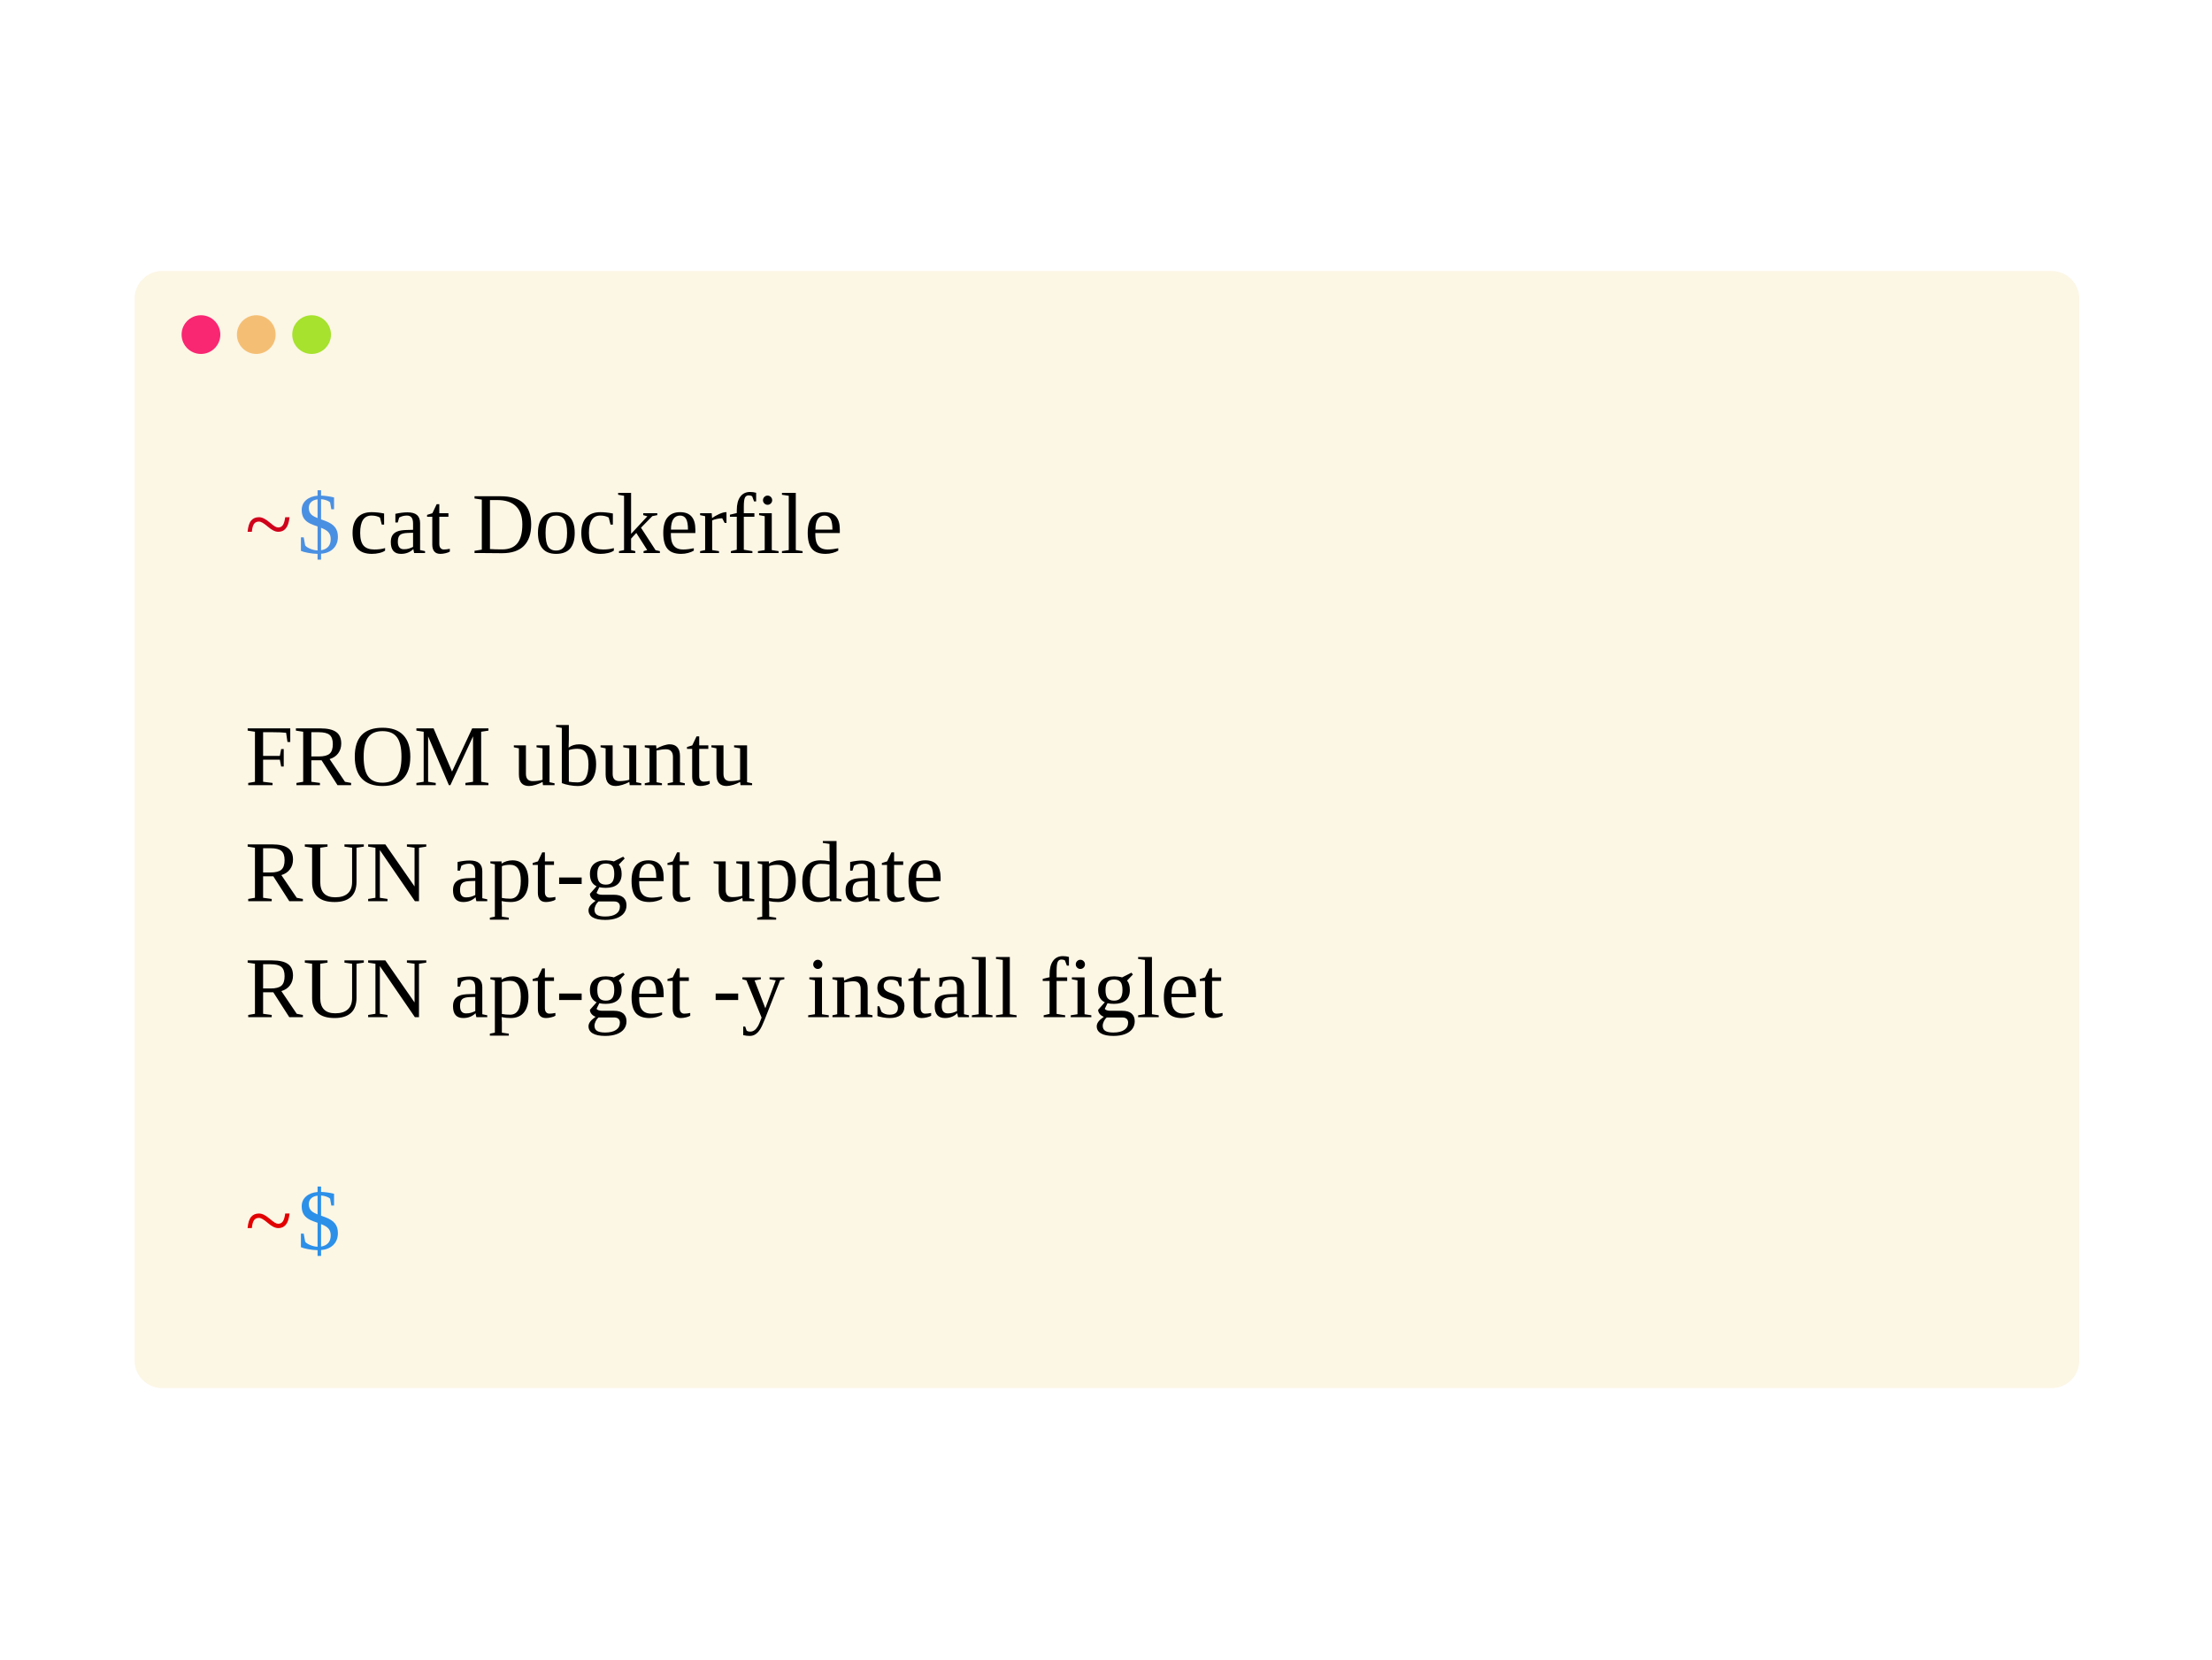
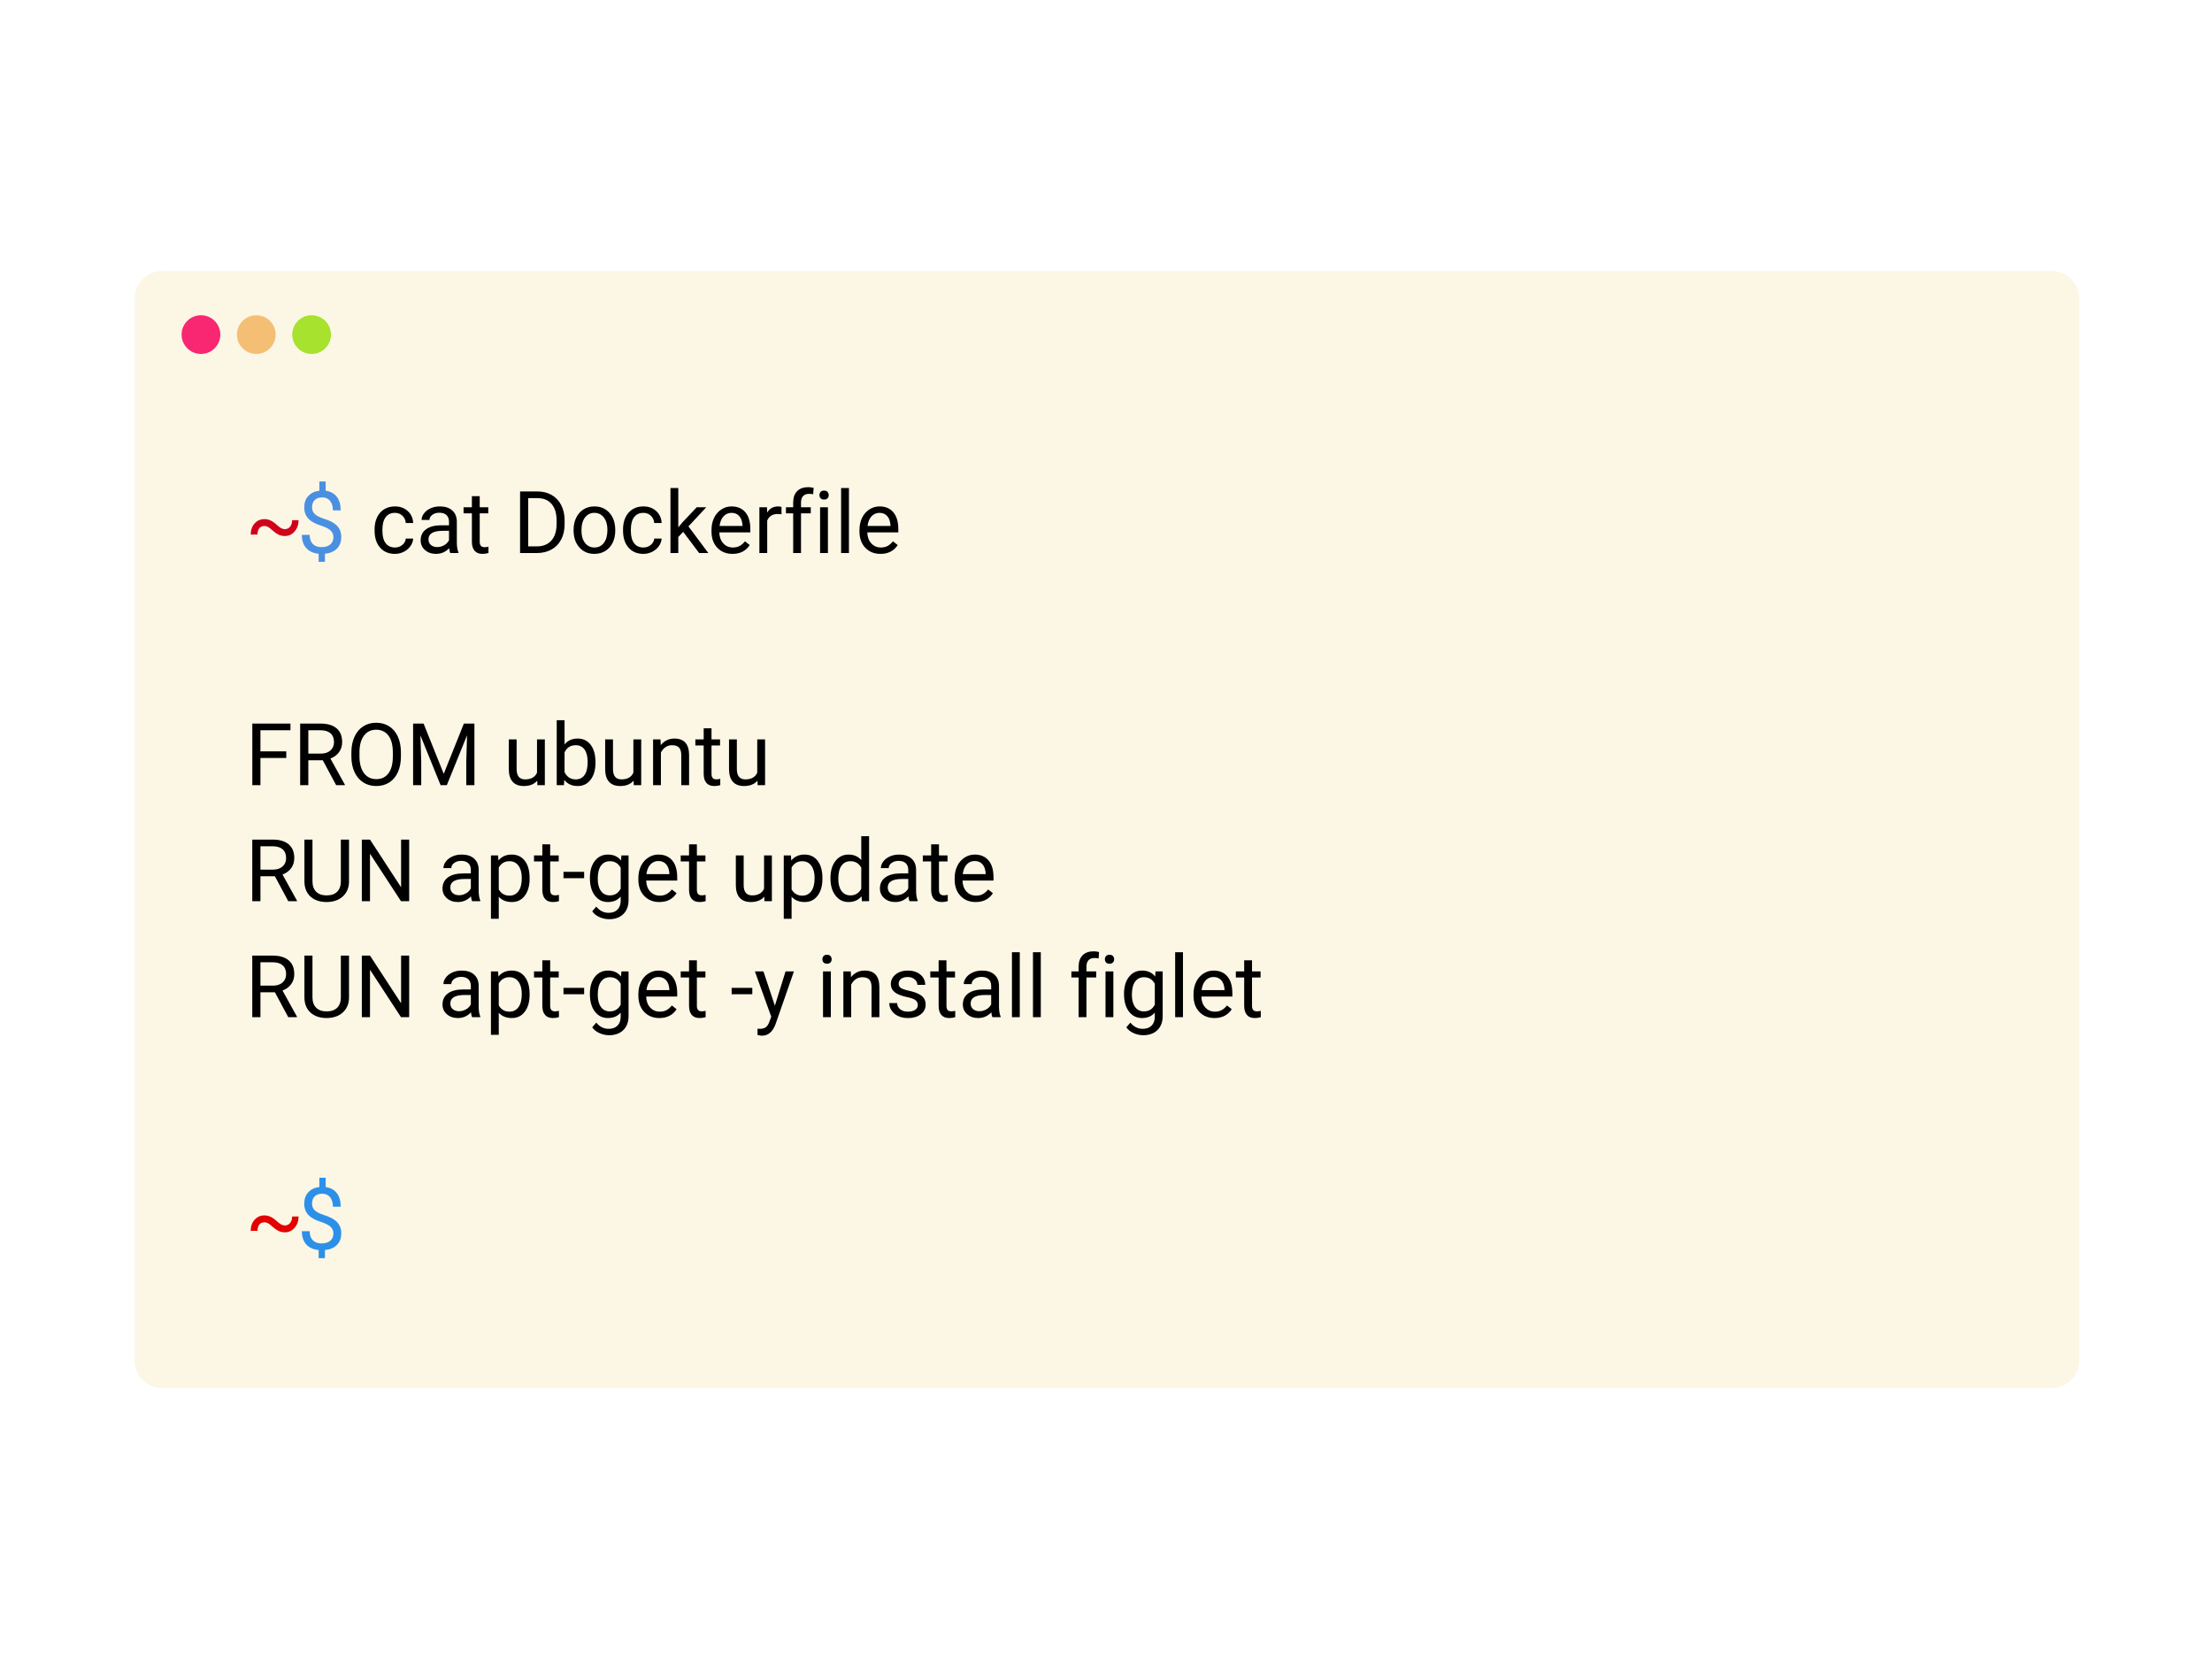
<svg xmlns="http://www.w3.org/2000/svg" viewBox="0 0 1200 900">
  <g fill="none" fill-rule="evenodd">
    <g fill-rule="nonzero" transform="translate(73 147)">
      <rect fill="#FCF6E5" width="1055" height="606" rx="15" />
      <ellipse fill="#F92672" cx="36.017" cy="34.5" rx="10.505" ry="10.5" />
      <ellipse fill="#F4BF75" cx="66.031" cy="34.5" rx="10.505" ry="10.5" />
      <ellipse fill="#A6E22E" cx="96.046" cy="34.5" rx="10.505" ry="10.5" />
    </g>
-     <text font-size="47.05" class="sans-serif">
-       <tspan x="133" y="300" fill="#D0021B">~</tspan>
-       <tspan x="161.235" y="300" fill="#4A90E2">$</tspan>
-       <tspan x="189.469" y="300" fill="#000"> cat Dockerfile</tspan>
-       <tspan x="133" y="425.928" fill="#000">FROM ubuntu</tspan>
-       <tspan x="133" y="488.857" fill="#000">RUN apt-get update</tspan>
-       <tspan x="133" y="551.785" fill="#000">RUN apt-get -y install figlet</tspan>
-       <tspan x="133" y="677.714" fill="#E20000">~</tspan>
-       <tspan x="161.235" y="677.714" fill="#2C90E9">$</tspan>
-     </text>
+     <g class="sans-serif" fill-rule="nonzero">
+       <path d="M158.474 282.191l3.51-.023q0 3.626-2.145 6.116-2.146 2.49-5.29 2.49-1.652 0-3.12-.608-1.47-.608-3.409-2.306-1.939-1.698-2.788-2.111-.85-.414-1.813-.414-1.79 0-2.754 1.228t-.964 3.385l-3.695.046q0-3.672 2.112-6.036 2.111-2.363 5.3-2.363 1.745 0 3.352.734 1.606.734 3.626 2.582 2.019 1.847 3.488 2.077l.665.046q1.744 0 2.835-1.331 1.09-1.331 1.09-3.512z" fill="#D0021B" />
+       <path d="M180.88 291.394q0-2.111-1.48-3.557-1.48-1.446-4.992-2.616-4.888-1.492-7.126-3.89-2.237-2.398-2.237-6.093 0-3.764 2.191-6.174 2.192-2.41 6.024-2.868v-5.026h3.42v5.049q3.855.528 6.001 3.236 2.146 2.708 2.146 7.412h-4.223q0-3.236-1.537-5.14-1.538-1.905-4.154-1.905-2.731 0-4.177 1.411-1.446 1.412-1.446 3.936 0 2.34 1.526 3.73 1.526 1.388 5.026 2.524 3.5 1.136 5.462 2.501 1.962 1.366 2.892 3.179.93 1.813.93 4.245 0 3.879-2.33 6.242-2.33 2.364-6.53 2.8v4.383h-3.396v-4.383q-4.268-.39-6.69-3.04-2.42-2.651-2.42-7.195h4.245q0 3.19 1.675 4.91 1.676 1.722 4.75 1.722 3.007 0 4.728-1.446 1.722-1.445 1.722-3.947z" fill="#4A90E2" />
+       <path d="M214.277 296.994q2.272 0 3.97-1.377 1.699-1.377 1.882-3.443h4.016q-.114 2.135-1.468 4.062-1.354 1.928-3.615 3.076-2.26 1.147-4.785 1.147-5.072 0-8.067-3.385-2.994-3.385-2.994-9.26v-.711q0-3.626 1.33-6.45 1.332-2.822 3.822-4.382 2.49-1.561 5.886-1.561 4.177 0 6.942 2.501 2.766 2.502 2.95 6.495h-4.017q-.183-2.41-1.824-3.959t-4.05-1.549q-3.237 0-5.015 2.33-1.779 2.329-1.779 6.735v.803q0 4.292 1.767 6.61 1.767 2.318 5.05 2.318zM248.701 300h-4.452q-.367-.734-.597-2.616-2.96 3.075-7.068 3.075-3.672 0-6.024-2.077-2.353-2.077-2.353-5.267 0-3.878 2.95-6.024 2.948-2.146 8.295-2.146h4.131v-1.95q0-2.226-1.33-3.546-1.332-1.32-3.925-1.32-2.272 0-3.81 1.148-1.537 1.147-1.537 2.777h-4.269q0-1.86 1.32-3.592 1.32-1.733 3.58-2.742 2.26-1.01 4.968-1.01 4.292 0 6.724 2.146 2.433 2.145 2.525 5.91v11.428q0 3.42.872 5.439V300zm-11.498-3.236q1.997 0 3.787-1.033 1.79-1.032 2.593-2.685v-5.094h-3.327q-7.803 0-7.803 4.567 0 1.996 1.33 3.12 1.332 1.125 3.42 1.125zM256 269.156h4.245v6.013h4.636v3.282h-4.636v15.399q0 1.491.62 2.237t2.111.746q.735 0 2.02-.275V300q-1.675.459-3.259.459-2.846 0-4.291-1.721Q256 297.017 256 293.85v-15.4h-4.521v-3.281h4.52v-6.013zM291.386 300h-9.248v-33.414h9.432q4.36 0 7.711 1.928 3.35 1.927 5.175 5.485 1.825 3.557 1.847 8.17v2.134q0 4.727-1.824 8.284-1.824 3.558-5.21 5.462-3.384 1.905-7.883 1.951zm.299-29.788h-5.14v26.185h4.635q5.095 0 7.929-3.167 2.834-3.167 2.834-9.02v-1.95q0-5.691-2.673-8.847-2.674-3.155-7.585-3.201zm19.484 17.441v-.298q0-3.649 1.434-6.563 1.434-2.915 3.993-4.499 2.559-1.583 5.84-1.583 5.073 0 8.205 3.511 3.133 3.511 3.133 9.34v.299q0 3.626-1.389 6.506-1.388 2.88-3.97 4.487-2.582 1.606-5.932 1.606-5.05 0-8.182-3.511-3.132-3.511-3.132-9.295zm4.268.207q0 4.13 1.917 6.632 1.916 2.502 5.129 2.502 3.236 0 5.14-2.536 1.905-2.536 1.905-7.103 0-4.085-1.94-6.62-1.938-2.537-5.151-2.537-3.144 0-5.072 2.502-1.928 2.501-1.928 7.16zm33.62 9.134q2.273 0 3.971-1.377t1.882-3.443h4.016q-.115 2.135-1.469 4.062-1.354 1.928-3.614 3.076-2.26 1.147-4.785 1.147-5.072 0-8.067-3.385t-2.995-9.26v-.711q0-3.626 1.331-6.45 1.331-2.822 3.821-4.382 2.49-1.561 5.887-1.561 4.177 0 6.942 2.501 2.765 2.502 2.949 6.495h-4.016q-.184-2.41-1.825-3.959-1.64-1.549-4.05-1.549-3.236 0-5.014 2.33-1.78 2.329-1.78 6.735v.803q0 4.292 1.768 6.61 1.767 2.318 5.049 2.318zM379.283 300l-8.652-11.498-2.662 2.777V300h-4.246v-35.25h4.246v21.32l2.272-2.731 7.734-8.17h5.163l-9.661 10.373L384.262 300h-4.98zm18.084.459q-5.049 0-8.216-3.316-3.167-3.316-3.167-8.87v-.78q0-3.695 1.412-6.598 1.41-2.903 3.947-4.544 2.536-1.641 5.496-1.641 4.842 0 7.527 3.19 2.686 3.19 2.686 9.134v1.767H390.23q.092 3.672 2.146 5.932 2.053 2.26 5.22 2.26 2.25 0 3.81-.917 1.56-.918 2.731-2.433l2.593 2.02q-3.12 4.796-9.363 4.796zm-.528-22.26q-2.57 0-4.314 1.87-1.744 1.87-2.158 5.243h12.439v-.32q-.184-3.237-1.744-5.015-1.56-1.779-4.223-1.779zm27.126-3.168v3.948q-.964-.161-2.088-.161-4.177 0-5.669 3.557V300h-4.245v-24.831h4.13l.07 2.869q2.088-3.328 5.92-3.328 1.24 0 1.882.321zM434.544 300h-4.246v-21.55h-3.924v-3.281h3.924v-2.547q0-3.994 2.134-6.174 2.135-2.18 6.036-2.18 1.469 0 2.915.39l-.23 3.443q-1.079-.207-2.295-.207-2.065 0-3.19 1.205-1.124 1.205-1.124 3.454v2.616h5.301v3.282h-5.301V300zm14.595-24.831V300h-4.245v-24.831h4.245zm-4.59-6.586q0-1.033.632-1.745.63-.711 1.87-.711 1.24 0 1.882.711.642.712.642 1.745 0 1.032-.642 1.72-.643.69-1.882.69-1.24 0-1.87-.69-.631-.688-.631-1.72zm15.996-3.833V300H456.3v-35.25h4.245zm17.097 35.709q-5.048 0-8.215-3.316t-3.167-8.87v-.78q0-3.695 1.41-6.598 1.412-2.903 3.948-4.544 2.536-1.641 5.497-1.641 4.842 0 7.527 3.19 2.685 3.19 2.685 9.134v1.767h-16.822q.092 3.672 2.146 5.932 2.054 2.26 5.22 2.26 2.25 0 3.81-.917 1.56-.918 2.731-2.433l2.594 2.02q-3.121 4.796-9.364 4.796zm-.527-22.26q-2.57 0-4.315 1.87-1.744 1.87-2.157 5.243h12.438v-.32q-.183-3.237-1.744-5.015-1.56-1.779-4.222-1.779zm-321.808 129.37v3.603h-14.022v14.756h-4.407v-33.414h20.7v3.626h-16.293v11.429h14.022zm27.057 18.359l-7.252-13.517h-7.849v13.517h-4.429v-33.414h11.062q5.645 0 8.686 2.57 3.04 2.57 3.04 7.482 0 3.12-1.686 5.439-1.687 2.318-4.693 3.465l7.848 14.183v.275h-4.727zm-15.1-29.788v12.668h6.77q3.28 0 5.22-1.698 1.94-1.699 1.94-4.544 0-3.098-1.848-4.75-1.847-1.653-5.336-1.676h-6.747zm50.235 12.048v2.112q0 4.91-1.652 8.571-1.653 3.66-4.682 5.588-3.03 1.928-7.068 1.928-3.948 0-7-1.94-3.052-1.938-4.739-5.53-1.687-3.592-1.733-8.32v-2.409q0-4.82 1.676-8.514 1.675-3.695 4.739-5.657 3.064-1.962 7.01-1.962 4.017 0 7.08 1.94 3.064 1.938 4.717 5.622 1.652 3.683 1.652 8.571zm-4.383 2.433v-2.479q0-5.943-2.387-9.122-2.387-3.178-6.678-3.178-4.177 0-6.575 3.178-2.398 3.179-2.467 8.824v2.456q0 5.76 2.42 9.053 2.422 3.293 6.668 3.293 4.268 0 6.61-3.11 2.34-3.109 2.409-8.915zm10.992-18.107h5.692l10.924 27.264 10.923-27.264h5.715v33.414h-4.406v-13.012l.413-14.045-10.97 27.057h-3.374L228.08 398.94l.436 13.976v13.012h-4.407v-33.414zm67.425 33.414l-.092-2.456q-2.478 2.915-7.274 2.915-3.97 0-6.048-2.306-2.077-2.307-2.1-6.828v-16.156h4.246v16.041q0 5.646 4.59 5.646 4.865 0 6.472-3.626v-18.061h4.245v24.831h-4.039zm31.51-12.507v.367q0 5.691-2.617 9.145-2.616 3.454-7.022 3.454-4.705 0-7.275-3.328l-.207 2.869h-3.901v-35.25h4.246v13.15q2.57-3.19 7.09-3.19 4.522 0 7.104 3.42 2.581 3.419 2.581 9.363zm-4.246-.115q0-4.337-1.675-6.701-1.676-2.364-4.82-2.364-4.2 0-6.035 3.901v10.74q1.95 3.902 6.081 3.902 3.052 0 4.75-2.364 1.699-2.364 1.699-7.114zm25.015 12.622l-.092-2.456q-2.479 2.915-7.275 2.915-3.97 0-6.047-2.306-2.077-2.307-2.1-6.828v-16.156h4.245v16.041q0 5.646 4.59 5.646 4.866 0 6.472-3.626v-18.061h4.246v24.831h-4.04zm10.487-24.831h4.016l.138 3.121q2.846-3.58 7.436-3.58 7.871 0 7.94 8.881v16.409h-4.246v-16.432q-.022-2.685-1.227-3.97-1.205-1.285-3.752-1.285-2.066 0-3.626 1.102-1.561 1.101-2.433 2.891v17.694h-4.246v-24.831zm27.448-6.013h4.245v6.013h4.636v3.282h-4.636v15.399q0 1.491.62 2.237t2.111.746q.735 0 2.02-.275v3.442q-1.676.459-3.26.459-2.845 0-4.29-1.721-1.446-1.721-1.446-4.888v-15.4h-4.521v-3.281h4.52v-6.013zm29.26 30.844l-.092-2.456q-2.478 2.915-7.275 2.915-3.97 0-6.047-2.306-2.077-2.307-2.1-6.828v-16.156h4.246v16.041q0 5.646 4.59 5.646 4.865 0 6.471-3.626v-18.061h4.246v24.831h-4.04zm-254.622 62.929l-7.252-13.517h-7.848v13.517h-4.43v-33.414h11.062q5.645 0 8.686 2.57 3.041 2.57 3.041 7.482 0 3.12-1.687 5.439-1.686 2.318-4.693 3.465l7.849 14.183v.275h-4.728zm-15.1-29.788v12.668h6.77q3.281 0 5.22-1.698 1.94-1.699 1.94-4.544 0-3.098-1.848-4.75-1.847-1.653-5.335-1.676h-6.747zm43.626-3.626h4.43v22.72q-.024 4.727-2.973 7.734-2.949 3.006-7.997 3.373l-1.17.046q-5.486 0-8.744-2.96-3.26-2.96-3.305-8.147v-22.766h4.36v22.628q0 3.626 1.997 5.634 1.996 2.008 5.691 2.008 3.74 0 5.726-1.997 1.985-1.996 1.985-5.622v-22.651zm37.063 0v33.414h-4.43l-16.82-25.749v25.749h-4.43v-33.414h4.43l16.867 25.864v-25.864h4.383zm38.578 33.414H256.1q-.368-.734-.597-2.616-2.96 3.075-7.068 3.075-3.672 0-6.025-2.077-2.352-2.077-2.352-5.267 0-3.878 2.95-6.024 2.948-2.146 8.295-2.146h4.131v-1.95q0-2.226-1.331-3.546-1.331-1.32-3.924-1.32-2.272 0-3.81 1.148-1.537 1.147-1.537 2.777h-4.269q0-1.86 1.32-3.592 1.32-1.733 3.58-2.742 2.26-1.01 4.968-1.01 4.292 0 6.724 2.146 2.433 2.145 2.525 5.91v11.428q0 3.42.872 5.439v.367zm-11.498-3.236q1.997 0 3.787-1.033 1.79-1.032 2.593-2.685v-5.094h-3.328q-7.802 0-7.802 4.567 0 1.996 1.33 3.12 1.332 1.125 3.42 1.125zm38.257-9.294v.39q0 5.668-2.594 9.134-2.593 3.465-7.022 3.465-4.521 0-7.114-2.869v11.957h-4.246v-34.378h3.878l.207 2.754q2.593-3.213 7.206-3.213 4.475 0 7.08 3.373 2.605 3.374 2.605 9.387zm-4.246-.092q0-4.2-1.79-6.632-1.79-2.433-4.911-2.433-3.856 0-5.783 3.42v11.864q1.904 3.397 5.829 3.397 3.052 0 4.853-2.421 1.802-2.422 1.802-7.195zm11.153-18.222h4.246v6.013h4.636v3.282h-4.636v15.399q0 1.491.62 2.237t2.11.746q.735 0 2.02-.275v3.442q-1.675.459-3.258.459-2.846 0-4.292-1.721-1.446-1.721-1.446-4.888v-15.4h-4.52v-3.281h4.52v-6.013zm22.674 14.917v3.466h-11.2v-3.466h11.2zm3.121 3.305q0-5.806 2.685-9.237t7.115-3.431q4.543 0 7.09 3.213l.207-2.754h3.879v24.234q0 4.82-2.857 7.597-2.858 2.776-7.677 2.776-2.685 0-5.255-1.147-2.57-1.148-3.925-3.144l2.204-2.547q2.73 3.373 6.678 3.373 3.098 0 4.83-1.744 1.733-1.744 1.733-4.911v-2.135q-2.547 2.938-6.953 2.938-4.36 0-7.057-3.511t-2.697-9.57zm4.269.482q0 4.2 1.72 6.598 1.722 2.398 4.82 2.398 4.016 0 5.898-3.649v-11.337q-1.95-3.557-5.852-3.557-3.098 0-4.842 2.41-1.744 2.41-1.744 7.137zm33.414 12.599q-5.049 0-8.216-3.316-3.167-3.316-3.167-8.87v-.78q0-3.695 1.411-6.598 1.412-2.903 3.948-4.544 2.536-1.641 5.496-1.641 4.842 0 7.527 3.19 2.685 3.19 2.685 9.134v1.767h-16.82q.091 3.672 2.145 5.932 2.054 2.26 5.221 2.26 2.25 0 3.81-.917 1.56-.918 2.73-2.433l2.594 2.02q-3.121 4.796-9.363 4.796zm-.528-22.26q-2.57 0-4.314 1.87-1.745 1.87-2.158 5.244h12.439v-.322q-.184-3.236-1.744-5.014-1.56-1.779-4.223-1.779zm16.638-9.043h4.246v6.013h4.635v3.282h-4.635v15.399q0 1.491.62 2.237.619.746 2.11.746.735 0 2.02-.275v3.442q-1.675.459-3.259.459-2.845 0-4.291-1.721-1.446-1.721-1.446-4.888v-15.4h-4.52v-3.281h4.52v-6.013zm40.896 30.844l-.092-2.456q-2.479 2.915-7.275 2.915-3.97 0-6.047-2.306-2.077-2.307-2.1-6.828v-16.156h4.246v16.041q0 5.646 4.59 5.646 4.865 0 6.471-3.626v-18.061h4.246v24.831h-4.04zm31.463-12.53v.39q0 5.668-2.593 9.134-2.593 3.465-7.023 3.465-4.52 0-7.114-2.869v11.957h-4.246v-34.378h3.879l.206 2.754q2.594-3.213 7.206-3.213 4.476 0 7.08 3.373 2.605 3.374 2.605 9.387zm-4.246-.092q0-4.2-1.79-6.632-1.79-2.433-4.91-2.433-3.856 0-5.784 3.42v11.864q1.905 3.397 5.83 3.397 3.051 0 4.853-2.421 1.801-2.422 1.801-7.195zm8.606.321v-.321q0-5.714 2.708-9.191 2.708-3.477 7.092-3.477 4.36 0 6.907 2.983v-12.943h4.246v35.25h-3.901l-.207-2.662q-2.547 3.121-7.091 3.121-4.315 0-7.034-3.534-2.72-3.534-2.72-9.226zm4.246.16q0 4.224 1.744 6.61 1.744 2.387 4.82 2.387 4.039 0 5.897-3.626v-11.406q-1.904-3.511-5.852-3.511-3.12 0-4.865 2.41-1.744 2.41-1.744 7.137zm43.076 12.141h-4.452q-.368-.734-.597-2.616-2.96 3.075-7.069 3.075-3.671 0-6.024-2.077-2.352-2.077-2.352-5.267 0-3.878 2.949-6.024t8.296-2.146h4.131v-1.95q0-2.226-1.331-3.546-1.331-1.32-3.924-1.32-2.272 0-3.81 1.148-1.538 1.147-1.538 2.777h-4.268q0-1.86 1.32-3.592 1.32-1.733 3.58-2.742 2.26-1.01 4.968-1.01 4.292 0 6.724 2.146 2.433 2.145 2.525 5.91v11.428q0 3.42.872 5.439v.367zm-11.498-3.236q1.997 0 3.787-1.033 1.79-1.032 2.593-2.685v-5.094h-3.328q-7.802 0-7.802 4.567 0 1.996 1.33 3.12 1.332 1.125 3.42 1.125zm18.796-27.608h4.245v6.013h4.636v3.282h-4.636v15.399q0 1.491.62 2.237t2.111.746q.734 0 2.02-.275v3.442q-1.676.459-3.26.459-2.845 0-4.29-1.721-1.446-1.721-1.446-4.888v-15.4h-4.521v-3.281h4.52v-6.013zm24.142 31.303q-5.049 0-8.216-3.316-3.167-3.316-3.167-8.87v-.78q0-3.695 1.412-6.598 1.411-2.903 3.947-4.544 2.536-1.641 5.496-1.641 4.843 0 7.528 3.19 2.685 3.19 2.685 9.134v1.767H522.15q.092 3.672 2.146 5.932 2.054 2.26 5.22 2.26 2.25 0 3.81-.917 1.56-.918 2.731-2.433l2.593 2.02q-3.12 4.796-9.363 4.796zm-.528-22.26q-2.57 0-4.314 1.87-1.744 1.87-2.157 5.244h12.438v-.322q-.184-3.236-1.744-5.014-1.56-1.779-4.223-1.779zm-372.374 84.729l-7.252-13.517h-7.848v13.517h-4.43v-33.414h11.062q5.645 0 8.686 2.57 3.041 2.57 3.041 7.482 0 3.12-1.687 5.439-1.686 2.318-4.693 3.465l7.849 14.183v.275h-4.728zm-15.1-29.788v12.668h6.77q3.281 0 5.22-1.698 1.94-1.699 1.94-4.544 0-3.098-1.848-4.75-1.847-1.653-5.335-1.676h-6.747zm43.626-3.626h4.43v22.72q-.024 4.727-2.973 7.734-2.949 3.006-7.997 3.373l-1.17.046q-5.486 0-8.744-2.96-3.26-2.96-3.305-8.147V518.37h4.36v22.628q0 3.626 1.997 5.634 1.996 2.008 5.691 2.008 3.74 0 5.726-1.997 1.985-1.996 1.985-5.622V518.37zm37.063 0v33.414h-4.43l-16.82-25.749v25.749h-4.43v-33.414h4.43l16.867 25.864V518.37h4.383zm38.578 33.414H256.1q-.368-.734-.597-2.616-2.96 3.075-7.068 3.075-3.672 0-6.025-2.077-2.352-2.077-2.352-5.267 0-3.878 2.95-6.024 2.948-2.146 8.295-2.146h4.131v-1.95q0-2.226-1.331-3.546-1.331-1.32-3.924-1.32-2.272 0-3.81 1.148-1.537 1.147-1.537 2.777h-4.269q0-1.86 1.32-3.592 1.32-1.733 3.58-2.742 2.26-1.01 4.968-1.01 4.292 0 6.724 2.146 2.433 2.145 2.525 5.91v11.428q0 3.42.872 5.439v.367zm-11.498-3.236q1.997 0 3.787-1.033 1.79-1.032 2.593-2.685v-5.094h-3.328q-7.802 0-7.802 4.567 0 1.996 1.33 3.12 1.332 1.125 3.42 1.125zm38.257-9.294v.39q0 5.668-2.594 9.134-2.593 3.465-7.022 3.465-4.521 0-7.114-2.869v11.957h-4.246v-34.378h3.878l.207 2.754q2.593-3.213 7.206-3.213 4.475 0 7.08 3.373 2.605 3.374 2.605 9.387zm-4.246-.092q0-4.2-1.79-6.632-1.79-2.433-4.911-2.433-3.856 0-5.783 3.42v11.864q1.904 3.397 5.829 3.397 3.052 0 4.853-2.421 1.802-2.422 1.802-7.195zm11.153-18.222h4.246v6.013h4.636v3.282h-4.636v15.399q0 1.491.62 2.237t2.11.746q.735 0 2.02-.275v3.442q-1.675.459-3.258.459-2.846 0-4.292-1.721-1.446-1.721-1.446-4.888v-15.4h-4.52v-3.281h4.52v-6.013zm22.674 14.917v3.466h-11.2v-3.466h11.2zm3.121 3.305q0-5.806 2.685-9.237t7.115-3.431q4.543 0 7.09 3.213l.207-2.754h3.879v24.234q0 4.82-2.857 7.597-2.858 2.776-7.677 2.776-2.685 0-5.255-1.147-2.57-1.148-3.925-3.144l2.204-2.548q2.73 3.374 6.678 3.374 3.098 0 4.83-1.744 1.733-1.744 1.733-4.911v-2.135q-2.547 2.938-6.953 2.938-4.36 0-7.057-3.511t-2.697-9.57zm4.269.482q0 4.2 1.72 6.598 1.722 2.398 4.82 2.398 4.016 0 5.898-3.649v-11.337q-1.95-3.557-5.852-3.557-3.098 0-4.842 2.41-1.744 2.41-1.744 7.137zm33.414 12.599q-5.049 0-8.216-3.316-3.167-3.316-3.167-8.87v-.78q0-3.695 1.411-6.598 1.412-2.903 3.948-4.544 2.536-1.641 5.496-1.641 4.842 0 7.527 3.19 2.685 3.19 2.685 9.134v1.767h-16.82q.091 3.672 2.145 5.932 2.054 2.26 5.221 2.26 2.25 0 3.81-.917 1.56-.918 2.73-2.433l2.594 2.02q-3.121 4.796-9.363 4.796zm-.528-22.26q-2.57 0-4.314 1.87-1.745 1.87-2.158 5.243h12.439v-.32q-.184-3.237-1.744-5.015-1.56-1.779-4.223-1.779zm16.638-9.043h4.246v6.013h4.635v3.282h-4.635v15.399q0 1.491.62 2.237.619.746 2.11.746.735 0 2.02-.275v3.442q-1.675.459-3.259.459-2.845 0-4.291-1.721-1.446-1.721-1.446-4.888v-15.4h-4.52v-3.281h4.52v-6.013zm34.31 14.917v3.466h-11.2v-3.466h11.2zm6.058-8.904l6.196 18.612 5.783-18.612h4.544l-9.983 28.664q-2.318 6.196-7.366 6.196l-.804-.069-1.583-.298v-3.443l1.147.092q2.158 0 3.362-.872 1.205-.872 1.986-3.19l.94-2.524-8.858-24.556h4.636zm36.558 0v24.831h-4.246v-24.831h4.246zm-4.59-6.586q0-1.033.631-1.745.631-.711 1.87-.711 1.24 0 1.882.711.643.712.643 1.745 0 1.032-.643 1.72-.642.69-1.881.69-1.24 0-1.87-.69-.632-.688-.632-1.72zm11.383 6.586h4.016l.138 3.121q2.845-3.58 7.435-3.58 7.872 0 7.94 8.881v16.409h-4.245v-16.432q-.023-2.685-1.228-3.97-1.205-1.285-3.752-1.285-2.065 0-3.626 1.102-1.56 1.101-2.432 2.891v17.694h-4.246v-24.831zm40.39 18.245q0-1.722-1.296-2.674-1.297-.952-4.521-1.64-3.224-.69-5.118-1.653-1.893-.964-2.8-2.295-.906-1.331-.906-3.167 0-3.052 2.582-5.164 2.582-2.111 6.598-2.111 4.222 0 6.85 2.18 2.628 2.18 2.628 5.577h-4.269q0-1.744-1.48-3.007-1.48-1.262-3.73-1.262-2.317 0-3.625 1.01-1.308 1.01-1.308 2.64 0 1.537 1.216 2.317 1.216.78 4.395 1.492 3.178.711 5.152 1.698 1.973.987 2.926 2.375.952 1.389.952 3.385 0 3.328-2.662 5.336-2.662 2.008-6.908 2.008-2.983 0-5.278-1.056-2.295-1.055-3.592-2.949-1.296-1.893-1.296-4.096h4.245q.115 2.134 1.71 3.385 1.595 1.25 4.211 1.25 2.41 0 3.867-.975 1.458-.975 1.458-2.604zm11.292-24.258h4.245v6.013h4.636v3.282h-4.636v15.399q0 1.491.62 2.237t2.111.746q.734 0 2.02-.275v3.442q-1.676.459-3.26.459-2.845 0-4.29-1.721-1.446-1.721-1.446-4.888v-15.4h-4.521v-3.281h4.52v-6.013zm33.62 30.844h-4.452q-.367-.734-.597-2.616-2.96 3.075-7.068 3.075-3.672 0-6.024-2.077-2.353-2.077-2.353-5.267 0-3.878 2.95-6.024 2.948-2.146 8.296-2.146h4.13v-1.95q0-2.226-1.33-3.546-1.332-1.32-3.925-1.32-2.272 0-3.81 1.148-1.537 1.147-1.537 2.777h-4.269q0-1.86 1.32-3.592 1.32-1.733 3.58-2.742 2.26-1.01 4.969-1.01 4.291 0 6.724 2.146 2.432 2.145 2.524 5.91v11.428q0 3.42.872 5.439v.367zm-11.497-3.236q1.996 0 3.786-1.033 1.79-1.032 2.593-2.685v-5.094h-3.327q-7.803 0-7.803 4.567 0 1.996 1.331 3.12 1.331 1.125 3.42 1.125zm21.893-32.014v35.25h-4.245v-35.25h4.245zm11.406 0v35.25h-4.246v-35.25h4.246zm24.762 35.25h-4.245v-21.55h-3.925v-3.281h3.925v-2.547q0-3.994 2.134-6.174t6.035-2.18q1.47 0 2.915.39l-.23 3.443q-1.078-.207-2.294-.207-2.066 0-3.19 1.205-1.125 1.205-1.125 3.454v2.616h5.301v3.282h-5.3v21.549zm14.596-24.831v24.831h-4.246v-24.831h4.246zm-4.59-6.586q0-1.033.631-1.745.631-.711 1.87-.711 1.24 0 1.882.711.643.712.643 1.745 0 1.032-.643 1.72-.642.69-1.882.69-1.239 0-1.87-.69-.631-.688-.631-1.72zm10.373 18.795q0-5.806 2.685-9.237t7.114-3.431q4.544 0 7.092 3.213l.206-2.754h3.879v24.234q0 4.82-2.858 7.597-2.857 2.776-7.676 2.776-2.685 0-5.255-1.147-2.57-1.148-3.925-3.144l2.203-2.548q2.731 3.374 6.679 3.374 3.098 0 4.83-1.744 1.733-1.744 1.733-4.911v-2.135q-2.547 2.938-6.954 2.938-4.36 0-7.056-3.511-2.697-3.511-2.697-9.57zm4.269.482q0 4.2 1.72 6.598 1.722 2.398 4.82 2.398 4.016 0 5.898-3.649v-11.337q-1.95-3.557-5.852-3.557-3.098 0-4.842 2.41-1.744 2.41-1.744 7.137zm27.722-23.11v35.25h-4.245v-35.25h4.245zm17.097 35.709q-5.048 0-8.215-3.316t-3.167-8.87v-.78q0-3.695 1.411-6.598t3.947-4.544q2.536-1.641 5.497-1.641 4.842 0 7.527 3.19 2.685 3.19 2.685 9.134v1.767h-16.822q.092 3.672 2.146 5.932 2.054 2.26 5.22 2.26 2.25 0 3.81-.917 1.561-.918 2.731-2.433l2.594 2.02q-3.121 4.796-9.364 4.796zm-.527-22.26q-2.57 0-4.315 1.87-1.744 1.87-2.157 5.243h12.438v-.32q-.183-3.237-1.744-5.015-1.56-1.779-4.222-1.779zm16.638-9.043h4.245v6.013h4.636v3.282h-4.636v15.399q0 1.491.62 2.237t2.111.746q.735 0 2.02-.275v3.442q-1.675.459-3.259.459-2.846 0-4.291-1.721-1.446-1.721-1.446-4.888v-15.4h-4.521v-3.281h4.52v-6.013z" fill="#000" />
+       <path d="M158.474 659.905l3.51-.023q0 3.626-2.145 6.116-2.146 2.49-5.29 2.49-1.652 0-3.12-.608-1.47-.608-3.409-2.306-1.939-1.698-2.788-2.111-.85-.414-1.813-.414-1.79 0-2.754 1.228t-.964 3.385l-3.695.046q0-3.672 2.112-6.036 2.111-2.363 5.3-2.363 1.745 0 3.352.734 1.606.734 3.626 2.582 2.019 1.847 3.488 2.077l.665.046q1.744 0 2.835-1.331 1.09-1.331 1.09-3.512z" fill="#E20000" />
+       <path d="M180.88 669.108q0-2.111-1.48-3.557-1.48-1.446-4.992-2.616-4.888-1.492-7.126-3.89-2.237-2.398-2.237-6.093 0-3.764 2.191-6.174 2.192-2.41 6.024-2.868v-5.026h3.42v5.049q3.855.528 6.001 3.236 2.146 2.708 2.146 7.412h-4.223q0-3.236-1.537-5.14-1.538-1.905-4.154-1.905-2.731 0-4.177 1.411-1.446 1.412-1.446 3.936 0 2.34 1.526 3.73 1.526 1.388 5.026 2.524 3.5 1.136 5.462 2.501 1.962 1.366 2.892 3.179.93 1.813.93 4.245 0 3.879-2.33 6.242-2.33 2.364-6.53 2.8v4.383h-3.396v-4.383q-4.268-.39-6.69-3.04-2.42-2.651-2.42-7.195h4.245q0 3.19 1.675 4.91 1.676 1.722 4.75 1.722 3.007 0 4.728-1.446 1.722-1.445 1.722-3.947z" fill="#2C90E9" />
+     </g>
  </g>
</svg>
